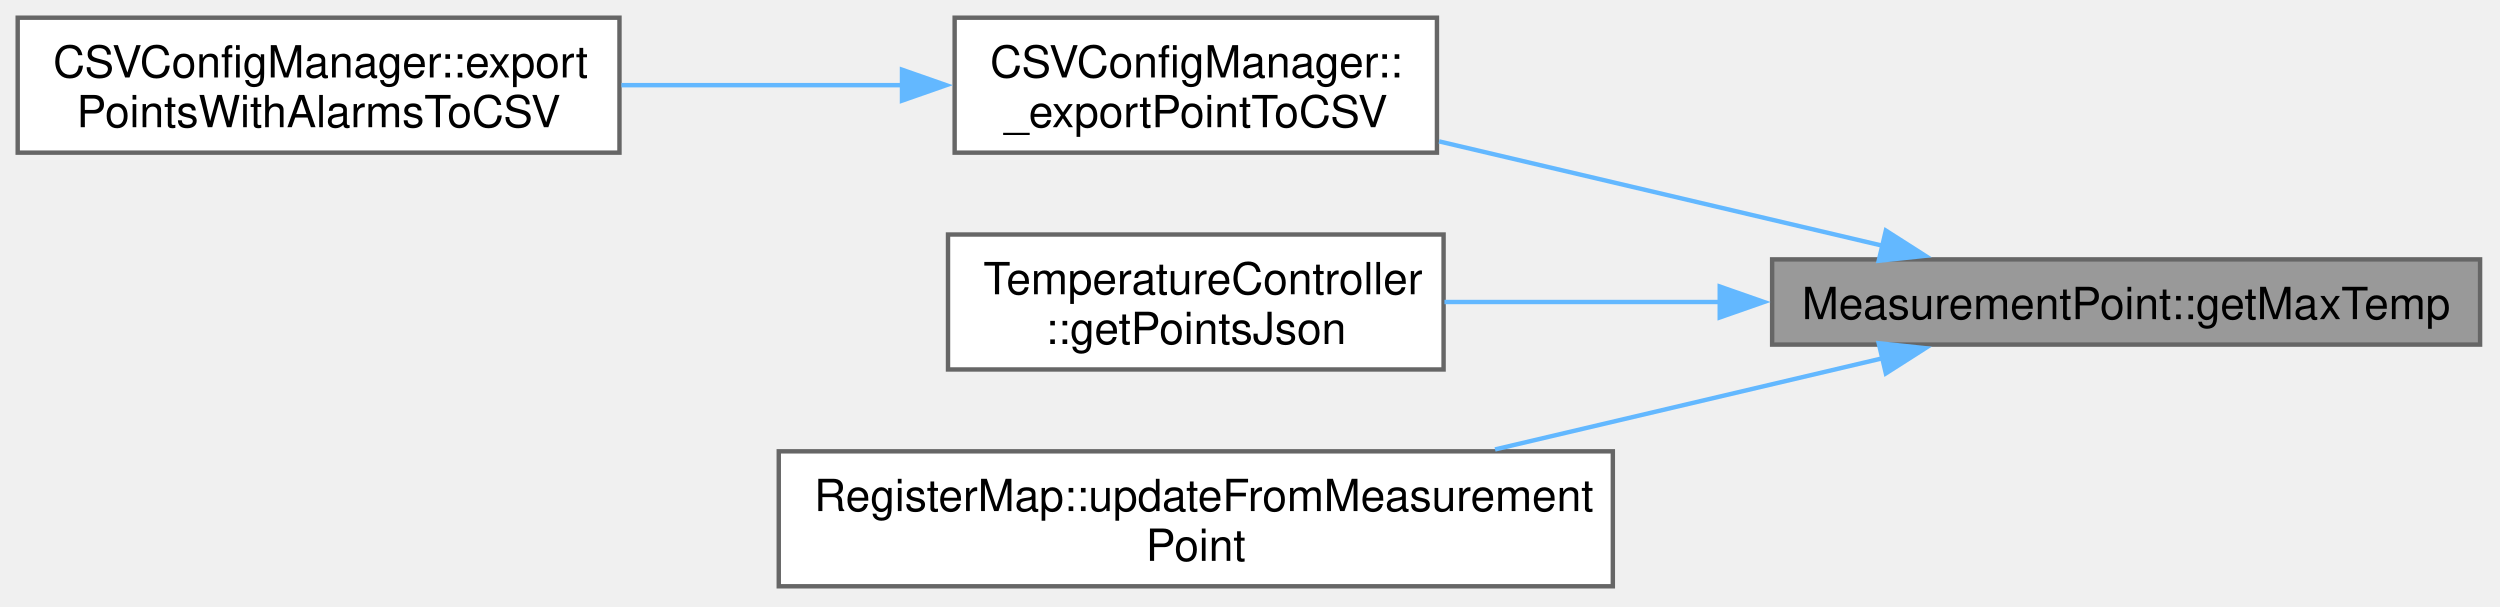
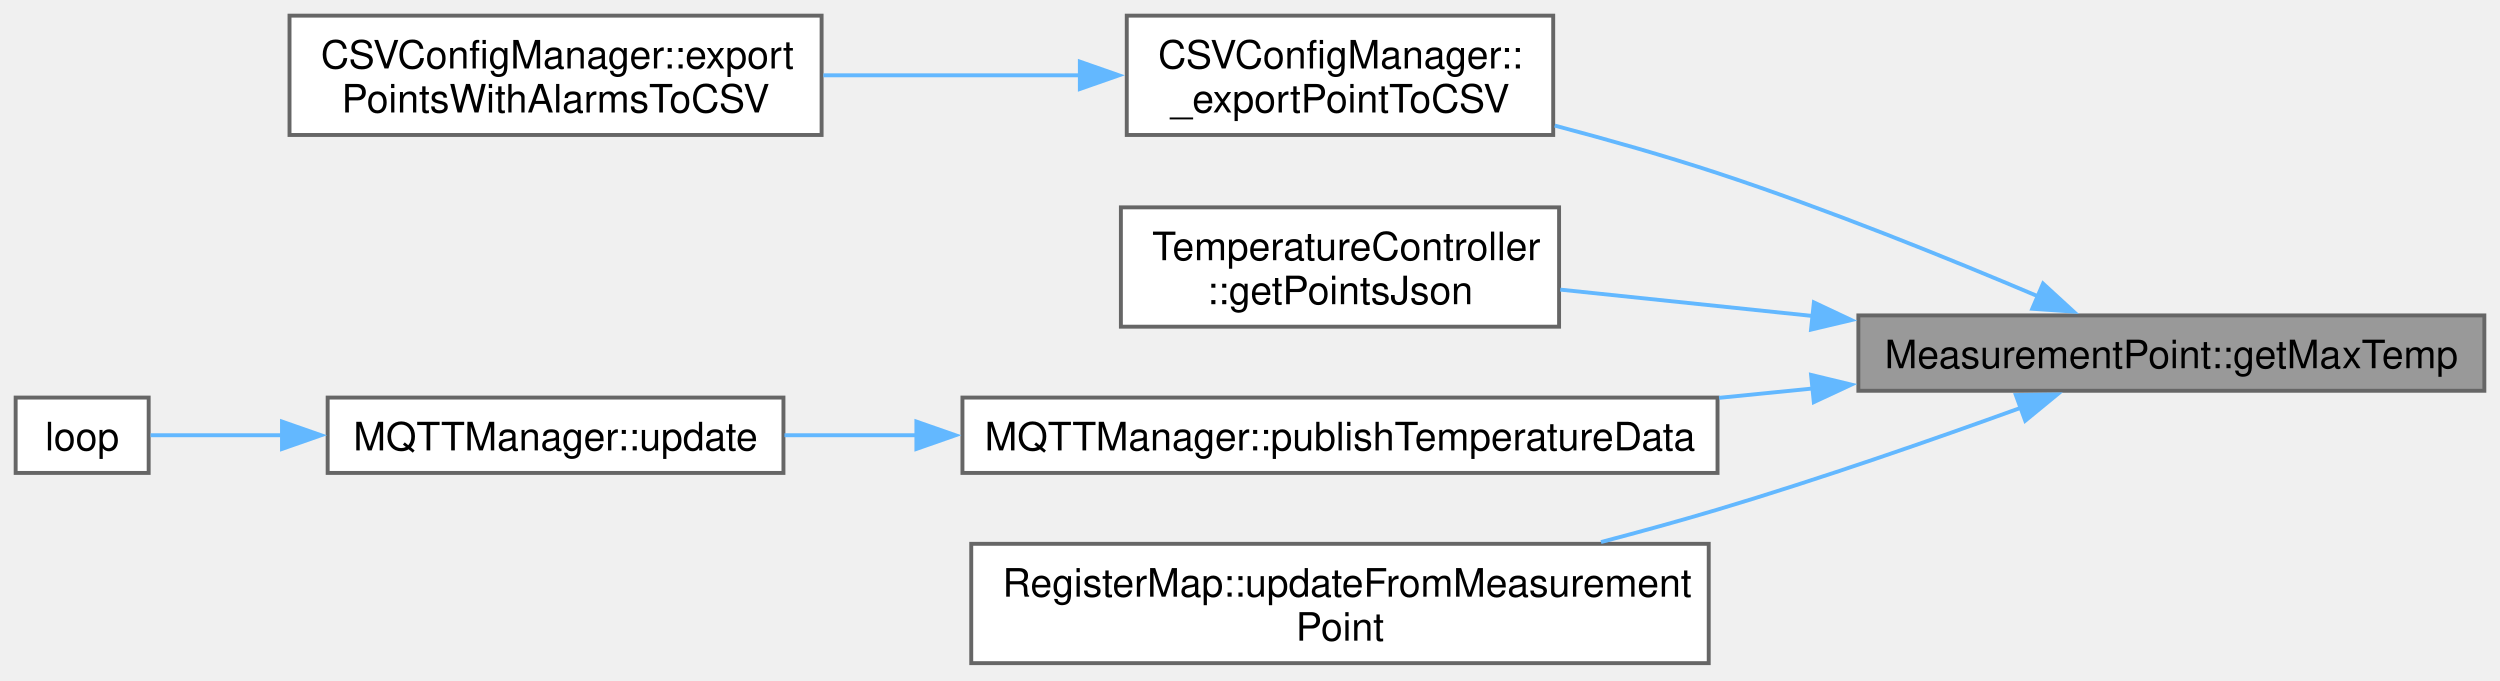
- <svg xmlns="http://www.w3.org/2000/svg" xmlns:xlink="http://www.w3.org/1999/xlink" width="565pt" height="137pt" viewBox="0.00 0.00 565.00 137.00">
-   <g id="graph0" class="graph" transform="scale(1 1) rotate(0) translate(4 132.5)">
+ <svg xmlns="http://www.w3.org/2000/svg" xmlns:xlink="http://www.w3.org/1999/xlink" width="639pt" height="174pt" viewBox="0.00 0.00 639.00 174.00">
+   <g id="graph0" class="graph" transform="scale(1 1) rotate(0) translate(4 169.5)">
    <g id="Node000001" class="node">
      <g id="a_Node000001">
        <a xlink:title="Get maximum recorded temperature.">
-           <polygon fill="#999999" stroke="#666666" points="556.5,-73.88 396.5,-73.88 396.5,-54.62 556.5,-54.62 556.5,-73.88" />
-           <text xml:space="preserve" text-anchor="middle" x="476.5" y="-60.38" font-family="Helvetica,sans-Serif" font-size="10.00">MeasurementPoint::getMaxTemp</text>
+           <polygon fill="#999999" stroke="#666666" points="631,-88.88 471,-88.88 471,-69.62 631,-69.62 631,-88.88" />
+           <text xml:space="preserve" text-anchor="middle" x="551" y="-75.38" font-family="Helvetica,sans-Serif" font-size="10.00">MeasurementPoint::getMaxTemp</text>
        </a>
      </g>
    </g>
    <g id="Node000002" class="node">
      <g id="a_Node000002">
        <a xlink:href="class_c_s_v_config_manager.html#a2c2673398051c26184c9197aa751a6b3" target="_top" xlink:title="Export single measurement point to CSV format.">
-           <polygon fill="white" stroke="#666666" points="320.75,-128.5 211.75,-128.5 211.75,-98 320.75,-98 320.75,-128.5" />
-           <text xml:space="preserve" text-anchor="start" x="219.75" y="-115" font-family="Helvetica,sans-Serif" font-size="10.00">CSVConfigManager::</text>
-           <text xml:space="preserve" text-anchor="middle" x="266.25" y="-103.75" font-family="Helvetica,sans-Serif" font-size="10.00">_exportPointToCSV</text>
+           <polygon fill="white" stroke="#666666" points="393,-165.5 284,-165.5 284,-135 393,-135 393,-165.5" />
+           <text xml:space="preserve" text-anchor="start" x="292" y="-152" font-family="Helvetica,sans-Serif" font-size="10.00">CSVConfigManager::</text>
+           <text xml:space="preserve" text-anchor="middle" x="338.5" y="-140.75" font-family="Helvetica,sans-Serif" font-size="10.00">_exportPointToCSV</text>
        </a>
      </g>
    </g>
    <g id="edge1_Node000001_Node000002" class="edge">
      <g id="a_edge1_Node000001_Node000002">
        <a xlink:title=" ">
-           <path fill="none" stroke="#63b8ff" d="M421.61,-76.93C390.73,-84.2 352.11,-93.28 321.22,-100.55" />
-           <polygon fill="#63b8ff" stroke="#63b8ff" points="422.2,-80.39 431.13,-74.69 420.59,-73.57 422.2,-80.39" />
+           <path fill="none" stroke="#63b8ff" d="M516.94,-93.75C494.17,-103.41 463.08,-116 435,-125.25 421.65,-129.65 407.06,-133.79 393.38,-137.4" />
+           <polygon fill="#63b8ff" stroke="#63b8ff" points="518.2,-97.02 526.01,-89.86 515.44,-90.58 518.2,-97.02" />
        </a>
      </g>
    </g>
    <g id="Node000004" class="node">
      <g id="a_Node000004">
        <a xlink:href="class_temperature_controller.html#add39ba7dad38449bbf1787a5c9c51ef9" target="_top" xlink:title="Get JSON representation of all measurement points.">
-           <polygon fill="white" stroke="#666666" points="322.25,-79.5 210.25,-79.5 210.25,-49 322.25,-49 322.25,-79.5" />
-           <text xml:space="preserve" text-anchor="start" x="218.25" y="-66" font-family="Helvetica,sans-Serif" font-size="10.00">TemperatureController</text>
-           <text xml:space="preserve" text-anchor="middle" x="266.25" y="-54.75" font-family="Helvetica,sans-Serif" font-size="10.00">::getPointsJson</text>
+           <polygon fill="white" stroke="#666666" points="394.5,-116.5 282.5,-116.5 282.5,-86 394.5,-86 394.5,-116.5" />
+           <text xml:space="preserve" text-anchor="start" x="290.5" y="-103" font-family="Helvetica,sans-Serif" font-size="10.00">TemperatureController</text>
+           <text xml:space="preserve" text-anchor="middle" x="338.5" y="-91.75" font-family="Helvetica,sans-Serif" font-size="10.00">::getPointsJson</text>
        </a>
      </g>
    </g>
    <g id="edge3_Node000001_Node000004" class="edge">
      <g id="a_edge3_Node000001_Node000004">
        <a xlink:title=" ">
-           <path fill="none" stroke="#63b8ff" d="M384.82,-64.25C363.58,-64.25 341.58,-64.25 322.44,-64.25" />
-           <polygon fill="#63b8ff" stroke="#63b8ff" points="384.66,-67.75 394.66,-64.25 384.66,-60.75 384.66,-67.75" />
+           <path fill="none" stroke="#63b8ff" d="M459.34,-88.73C437.38,-91.02 414.56,-93.41 394.8,-95.47" />
+           <polygon fill="#63b8ff" stroke="#63b8ff" points="459.63,-92.21 469.21,-87.69 458.9,-85.25 459.63,-92.21" />
        </a>
      </g>
    </g>
    <g id="Node000005" class="node">
      <g id="a_Node000005">
-         <a xlink:href="class_register_map.html#a2940213459a183fc06a2226f1cd1a48b" target="_top" xlink:title="Update registers from measurement point data.">
-           <polygon fill="white" stroke="#666666" points="360.5,-30.5 172,-30.5 172,0 360.5,0 360.5,-30.5" />
-           <text xml:space="preserve" text-anchor="start" x="180" y="-17" font-family="Helvetica,sans-Serif" font-size="10.00">RegisterMap::updateFromMeasurement</text>
-           <text xml:space="preserve" text-anchor="middle" x="266.25" y="-5.75" font-family="Helvetica,sans-Serif" font-size="10.00">Point</text>
+         <a xlink:href="class_m_q_t_t_manager.html#abed500066c9485cb62ce17eb7c8ad197" target="_top" xlink:title="Publish temperature data.">
+           <polygon fill="white" stroke="#666666" points="435,-67.88 242,-67.88 242,-48.62 435,-48.62 435,-67.88" />
+           <text xml:space="preserve" text-anchor="middle" x="338.5" y="-54.38" font-family="Helvetica,sans-Serif" font-size="10.00">MQTTManager::publishTemperatureData</text>
        </a>
      </g>
    </g>
    <g id="edge4_Node000001_Node000005" class="edge">
      <g id="a_edge4_Node000001_Node000005">
        <a xlink:title=" ">
-           <path fill="none" stroke="#63b8ff" d="M421.52,-51.55C394.75,-45.25 362.18,-37.59 333.88,-30.93" />
-           <polygon fill="#63b8ff" stroke="#63b8ff" points="420.59,-54.93 431.13,-53.81 422.2,-48.11 420.59,-54.93" />
+           <path fill="none" stroke="#63b8ff" d="M459.51,-70.22C451.52,-69.43 443.41,-68.62 435.38,-67.81" />
+           <polygon fill="#63b8ff" stroke="#63b8ff" points="458.91,-73.68 469.21,-71.19 459.61,-66.71 458.91,-73.68" />
+         </a>
+       </g>
+     </g>
+     <g id="Node000008" class="node">
+       <g id="a_Node000008">
+         <a xlink:href="class_register_map.html#a2940213459a183fc06a2226f1cd1a48b" target="_top" xlink:title="Update registers from measurement point data.">
+           <polygon fill="white" stroke="#666666" points="432.75,-30.5 244.25,-30.5 244.25,0 432.75,0 432.75,-30.5" />
+           <text xml:space="preserve" text-anchor="start" x="252.25" y="-17" font-family="Helvetica,sans-Serif" font-size="10.00">RegisterMap::updateFromMeasurement</text>
+           <text xml:space="preserve" text-anchor="middle" x="338.5" y="-5.75" font-family="Helvetica,sans-Serif" font-size="10.00">Point</text>
+         </a>
+       </g>
+     </g>
+     <g id="edge7_Node000001_Node000008" class="edge">
+       <g id="a_edge7_Node000001_Node000008">
+         <a xlink:title=" ">
+           <path fill="none" stroke="#63b8ff" d="M512.55,-65.28C490.2,-57.18 461.16,-47.07 435,-39.25 425.42,-36.39 415.23,-33.58 405.21,-30.95" />
+           <polygon fill="#63b8ff" stroke="#63b8ff" points="511.25,-68.53 521.84,-68.68 513.65,-61.96 511.25,-68.53" />
        </a>
      </g>
    </g>
    <g id="Node000003" class="node">
      <g id="a_Node000003">
        <a xlink:href="class_c_s_v_config_manager.html#a1c6cbc4c8a132762bf16a8ce9f7d0bfc" target="_top" xlink:title="Export measurement points with alarm configuration to CSV.">
-           <polygon fill="white" stroke="#666666" points="136,-128.5 0,-128.5 0,-98 136,-98 136,-128.5" />
-           <text xml:space="preserve" text-anchor="start" x="8" y="-115" font-family="Helvetica,sans-Serif" font-size="10.00">CSVConfigManager::export</text>
-           <text xml:space="preserve" text-anchor="middle" x="68" y="-103.75" font-family="Helvetica,sans-Serif" font-size="10.00">PointsWithAlarmsToCSV</text>
+           <polygon fill="white" stroke="#666666" points="206,-165.5 70,-165.5 70,-135 206,-135 206,-165.5" />
+           <text xml:space="preserve" text-anchor="start" x="78" y="-152" font-family="Helvetica,sans-Serif" font-size="10.00">CSVConfigManager::export</text>
+           <text xml:space="preserve" text-anchor="middle" x="138" y="-140.75" font-family="Helvetica,sans-Serif" font-size="10.00">PointsWithAlarmsToCSV</text>
        </a>
      </g>
    </g>
    <g id="edge2_Node000002_Node000003" class="edge">
      <g id="a_edge2_Node000002_Node000003">
        <a xlink:title=" ">
-           <path fill="none" stroke="#63b8ff" d="M199.95,-113.25C179.54,-113.25 156.99,-113.25 136.44,-113.25" />
-           <polygon fill="#63b8ff" stroke="#63b8ff" points="199.85,-116.75 209.85,-113.25 199.85,-109.75 199.85,-116.75" />
+           <path fill="none" stroke="#63b8ff" d="M272.09,-150.25C251.03,-150.25 227.66,-150.25 206.45,-150.25" />
+           <polygon fill="#63b8ff" stroke="#63b8ff" points="272.01,-153.75 282.01,-150.25 272.01,-146.75 272.01,-153.75" />
+         </a>
+       </g>
+     </g>
+     <g id="Node000006" class="node">
+       <g id="a_Node000006">
+         <a xlink:href="class_m_q_t_t_manager.html#aa2391d50cff2826a29a22879c2b33380" target="_top" xlink:title="Main update function that handles connection and publishing.">
+           <polygon fill="white" stroke="#666666" points="196.25,-67.88 79.75,-67.88 79.75,-48.62 196.25,-48.62 196.25,-67.88" />
+           <text xml:space="preserve" text-anchor="middle" x="138" y="-54.38" font-family="Helvetica,sans-Serif" font-size="10.00">MQTTManager::update</text>
+         </a>
+       </g>
+     </g>
+     <g id="edge5_Node000005_Node000006" class="edge">
+       <g id="a_edge5_Node000005_Node000006">
+         <a xlink:title=" ">
+           <path fill="none" stroke="#63b8ff" d="M230.5,-58.25C218.81,-58.25 207.26,-58.25 196.51,-58.25" />
+           <polygon fill="#63b8ff" stroke="#63b8ff" points="230.23,-61.75 240.23,-58.25 230.23,-54.75 230.23,-61.75" />
+         </a>
+       </g>
+     </g>
+     <g id="Node000007" class="node">
+       <g id="a_Node000007">
+         <a xlink:href="main_8cpp.html#afe461d27b9c48d5921c00d521181f12f" target="_top" xlink:title="Main system loop.">
+           <polygon fill="white" stroke="#666666" points="34,-67.88 0,-67.88 0,-48.62 34,-48.62 34,-67.88" />
+           <text xml:space="preserve" text-anchor="middle" x="17" y="-54.38" font-family="Helvetica,sans-Serif" font-size="10.00">loop</text>
+         </a>
+       </g>
+     </g>
+     <g id="edge6_Node000006_Node000007" class="edge">
+       <g id="a_edge6_Node000006_Node000007">
+         <a xlink:title=" ">
+           <path fill="none" stroke="#63b8ff" d="M68.39,-58.25C55.74,-58.25 43.65,-58.25 34.48,-58.25" />
+           <polygon fill="#63b8ff" stroke="#63b8ff" points="68.08,-61.75 78.08,-58.25 68.08,-54.75 68.08,-61.75" />
        </a>
      </g>
    </g>
  </g>
</svg>
